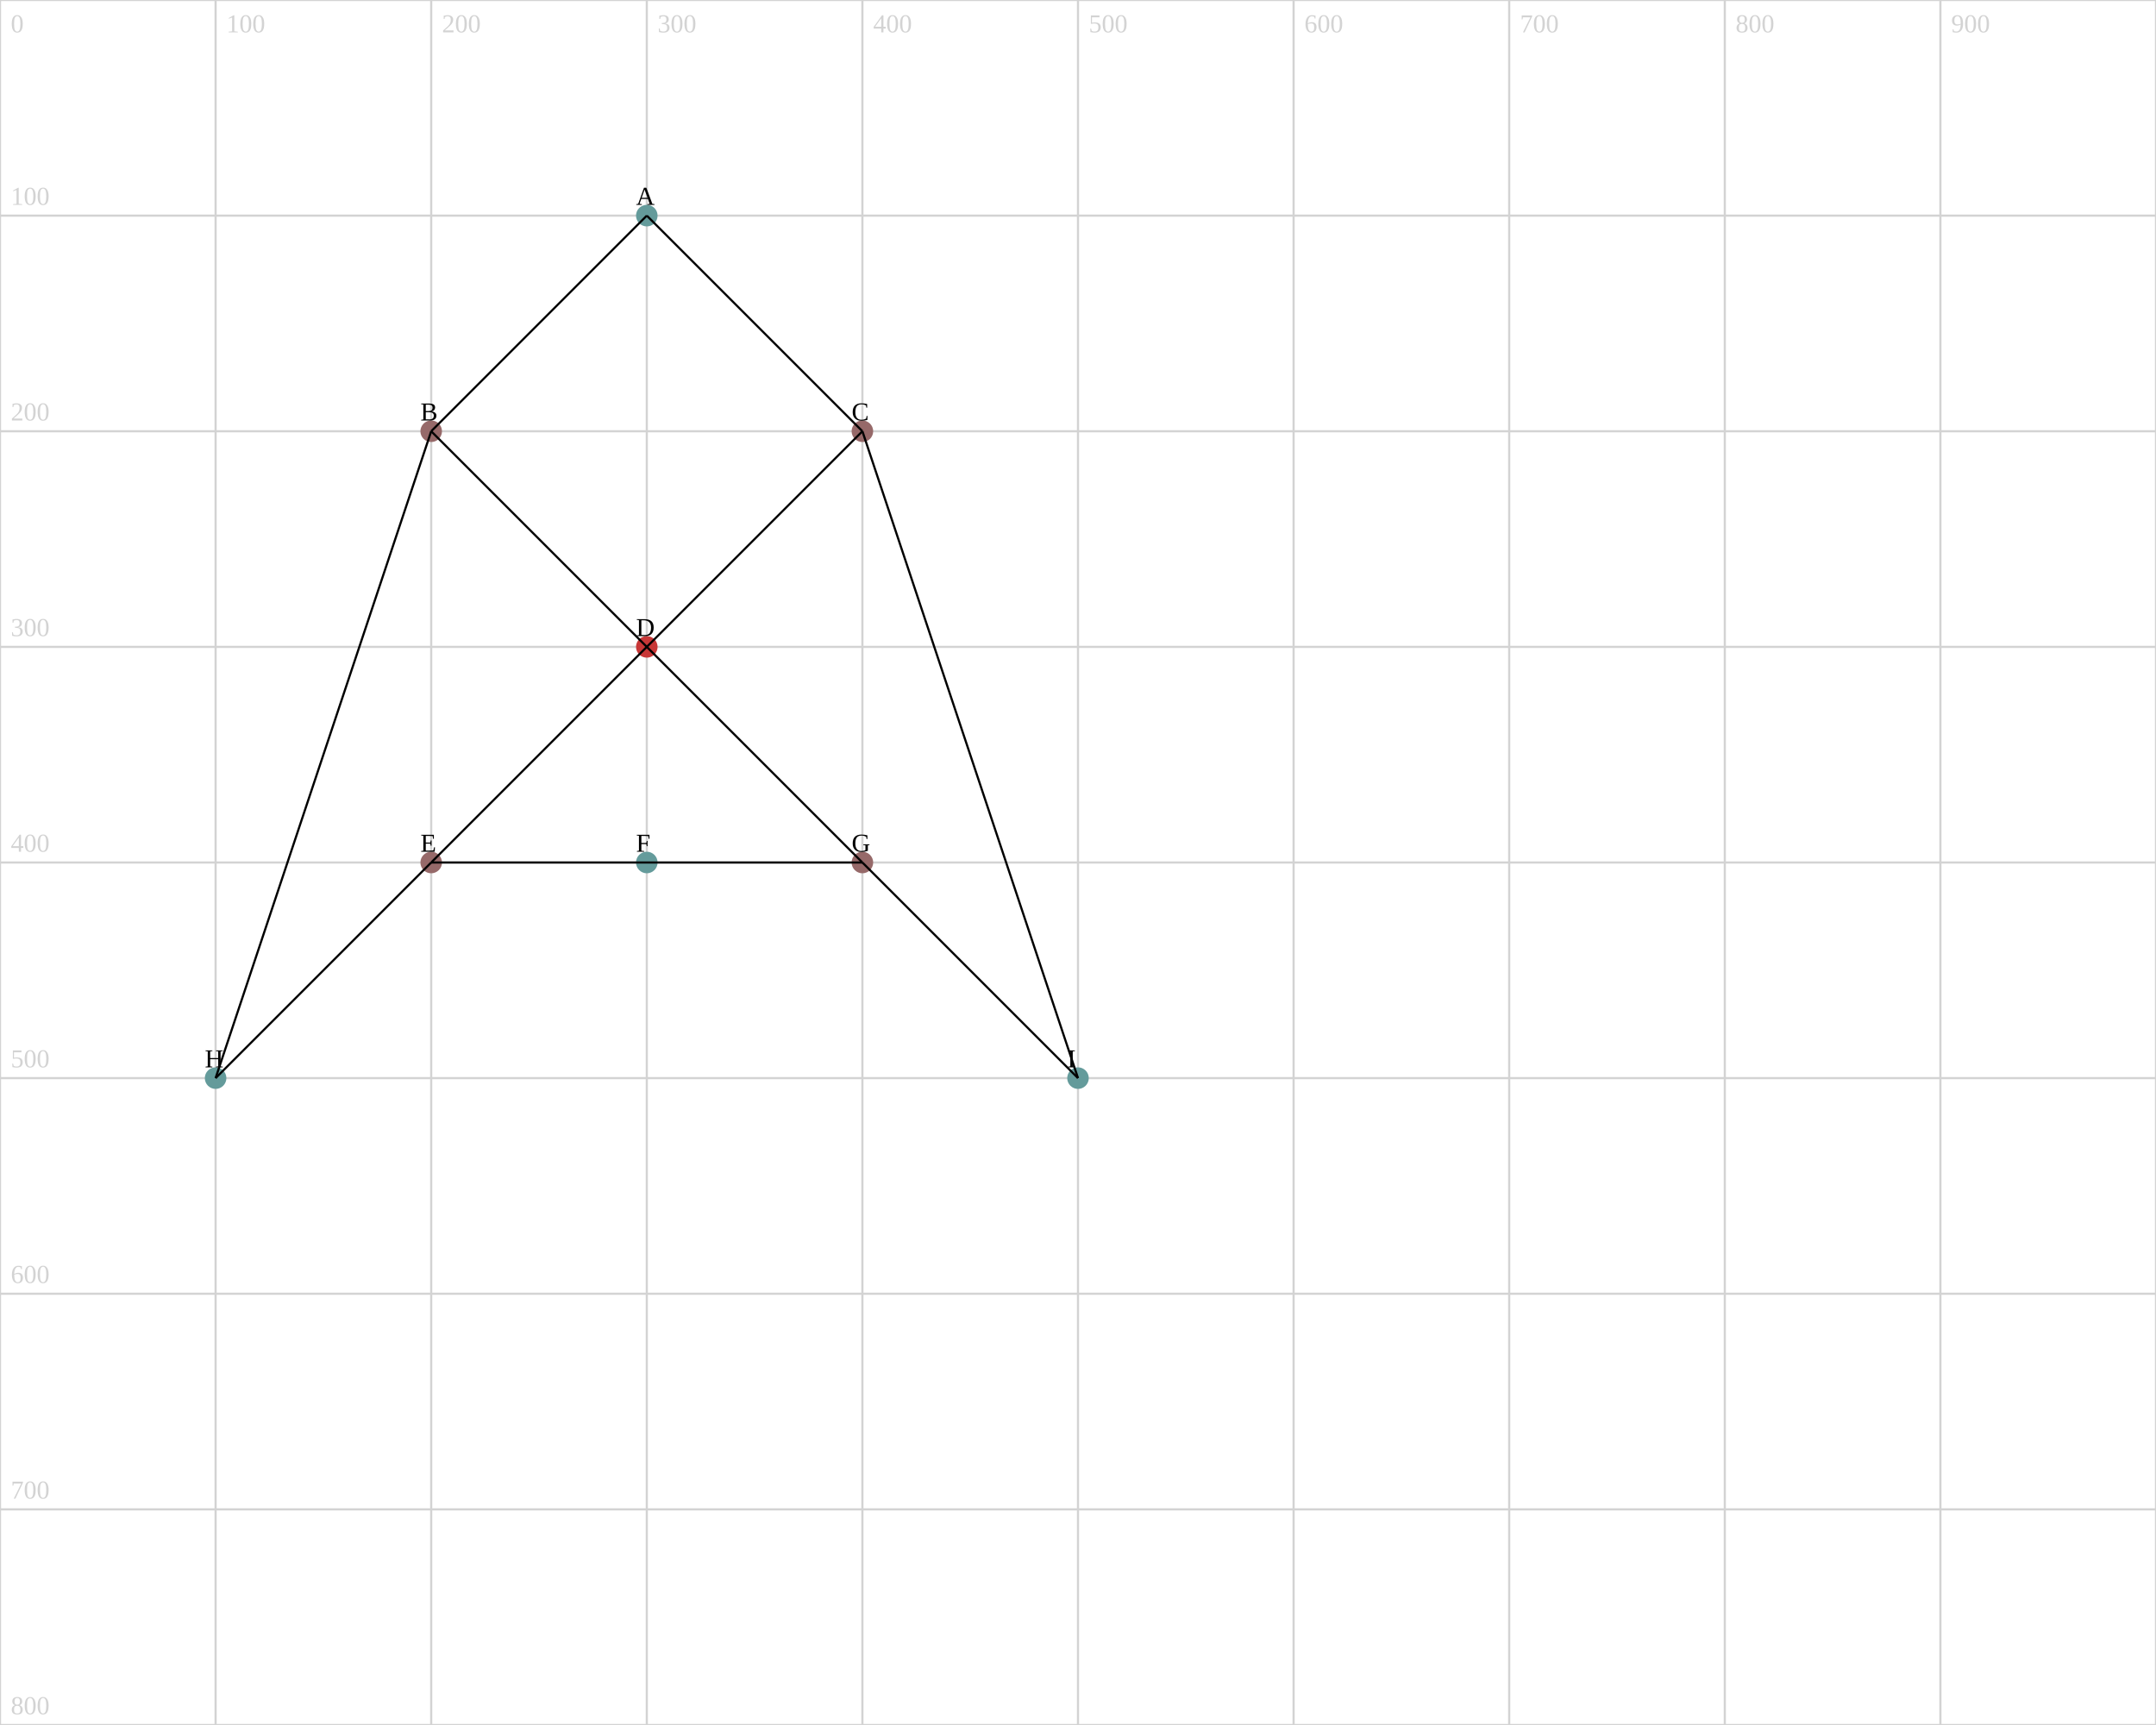
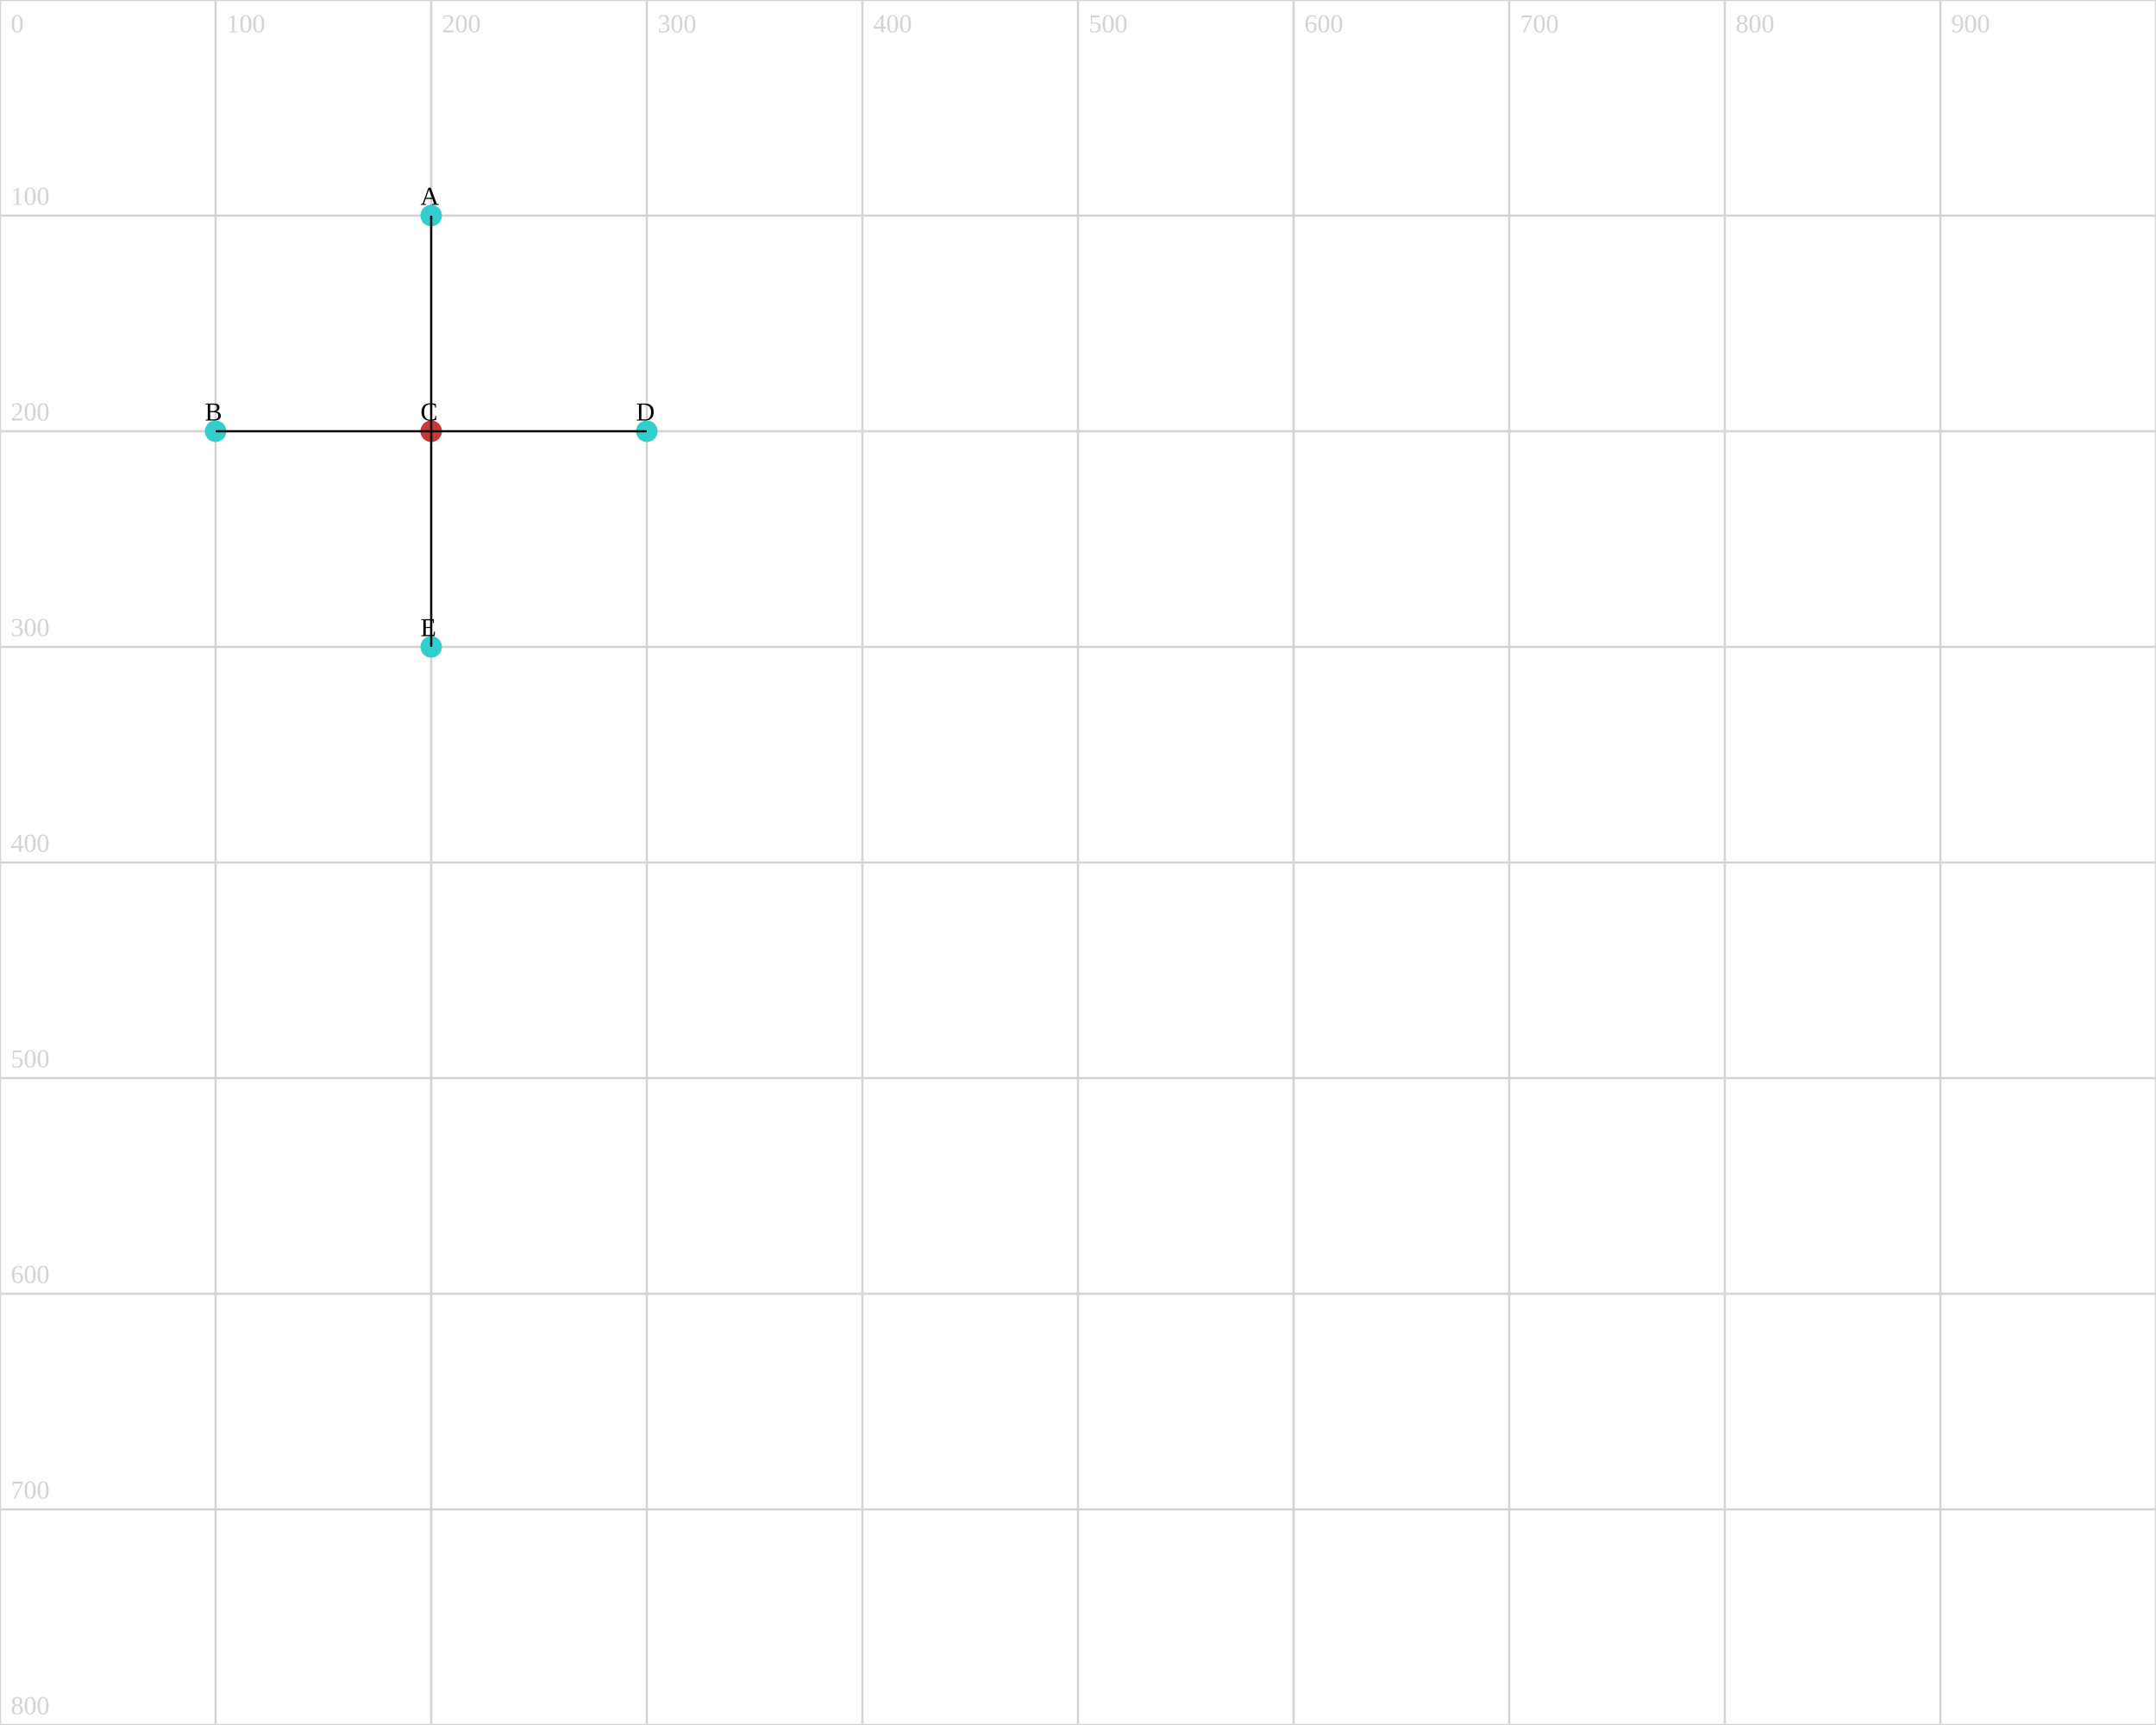
<svg xmlns="http://www.w3.org/2000/svg" version="1.1" width="1000" height="800">
  <line x1="0" y1="0" x2="1000" y2="0" stroke="lightgrey" />
  <text x="5" y="-5" fill="lightgrey">0</text>
  <line x1="0" y1="100" x2="1000" y2="100" stroke="lightgrey" />
  <text x="5" y="95" fill="lightgrey">100</text>
  <line x1="0" y1="200" x2="1000" y2="200" stroke="lightgrey" />
  <text x="5" y="195" fill="lightgrey">200</text>
  <line x1="0" y1="300" x2="1000" y2="300" stroke="lightgrey" />
  <text x="5" y="295" fill="lightgrey">300</text>
  <line x1="0" y1="400" x2="1000" y2="400" stroke="lightgrey" />
  <text x="5" y="395" fill="lightgrey">400</text>
  <line x1="0" y1="500" x2="1000" y2="500" stroke="lightgrey" />
  <text x="5" y="495" fill="lightgrey">500</text>
  <line x1="0" y1="600" x2="1000" y2="600" stroke="lightgrey" />
  <text x="5" y="595" fill="lightgrey">600</text>
  <line x1="0" y1="700" x2="1000" y2="700" stroke="lightgrey" />
  <text x="5" y="695" fill="lightgrey">700</text>
  <line x1="0" y1="800" x2="1000" y2="800" stroke="lightgrey" />
  <text x="5" y="795" fill="lightgrey">800</text>
  <line x1="0" y1="0" x2="0" y2="800" stroke="lightgrey" />
  <text x="5" y="15" fill="lightgrey">0</text>
  <line x1="100" y1="0" x2="100" y2="800" stroke="lightgrey" />
  <text x="105" y="15" fill="lightgrey">100</text>
  <line x1="200" y1="0" x2="200" y2="800" stroke="lightgrey" />
  <text x="205" y="15" fill="lightgrey">200</text>
  <line x1="300" y1="0" x2="300" y2="800" stroke="lightgrey" />
  <text x="305" y="15" fill="lightgrey">300</text>
  <line x1="400" y1="0" x2="400" y2="800" stroke="lightgrey" />
  <text x="405" y="15" fill="lightgrey">400</text>
  <line x1="500" y1="0" x2="500" y2="800" stroke="lightgrey" />
  <text x="505" y="15" fill="lightgrey">500</text>
  <line x1="600" y1="0" x2="600" y2="800" stroke="lightgrey" />
  <text x="605" y="15" fill="lightgrey">600</text>
  <line x1="700" y1="0" x2="700" y2="800" stroke="lightgrey" />
  <text x="705" y="15" fill="lightgrey">700</text>
  <line x1="800" y1="0" x2="800" y2="800" stroke="lightgrey" />
  <text x="805" y="15" fill="lightgrey">800</text>
  <line x1="900" y1="0" x2="900" y2="800" stroke="lightgrey" />
  <text x="905" y="15" fill="lightgrey">900</text>
  <line x1="1000" y1="0" x2="1000" y2="800" stroke="lightgrey" />
  <text x="1005" y="15" fill="lightgrey">1000</text>
-   <circle cx="300" cy="100" r="5" fill="rgb(100,155,155)" />
-   <text x="295" y="95" fill="rgb(0,0,0)">A</text>
-   <circle cx="200" cy="200" r="5" fill="rgb(150,105,105)" />
-   <text x="195" y="195" fill="rgb(0,0,0)">B</text>
-   <circle cx="400" cy="200" r="5" fill="rgb(150,105,105)" />
-   <text x="395" y="195" fill="rgb(0,0,0)">C</text>
-   <circle cx="300" cy="300" r="5" fill="rgb(200,55,55)" />
-   <text x="295" y="295" fill="rgb(0,0,0)">D</text>
-   <circle cx="200" cy="400" r="5" fill="rgb(150,105,105)" />
-   <text x="195" y="395" fill="rgb(0,0,0)">E</text>
-   <circle cx="300" cy="400" r="5" fill="rgb(100,155,155)" />
-   <text x="295" y="395" fill="rgb(0,0,0)">F</text>
-   <circle cx="400" cy="400" r="5" fill="rgb(150,105,105)" />
-   <text x="395" y="395" fill="rgb(0,0,0)">G</text>
-   <circle cx="100" cy="500" r="5" fill="rgb(100,155,155)" />
-   <text x="95" y="495" fill="rgb(0,0,0)">H</text>
-   <circle cx="500" cy="500" r="5" fill="rgb(100,155,155)" />
-   <text x="495" y="495" fill="rgb(0,0,0)">I</text>
-   <line x1="300" y1="100" x2="200" y2="200" stroke="rgb(0,0,0)" />
-   <line x1="300" y1="100" x2="400" y2="200" stroke="rgb(0,0,0)" />
-   <line x1="200" y1="200" x2="300" y2="300" stroke="rgb(0,0,0)" />
-   <line x1="400" y1="200" x2="300" y2="300" stroke="rgb(0,0,0)" />
-   <line x1="300" y1="300" x2="200" y2="400" stroke="rgb(0,0,0)" />
-   <line x1="300" y1="300" x2="400" y2="400" stroke="rgb(0,0,0)" />
-   <line x1="200" y1="200" x2="100" y2="500" stroke="rgb(0,0,0)" />
-   <line x1="400" y1="200" x2="500" y2="500" stroke="rgb(0,0,0)" />
-   <line x1="200" y1="400" x2="300" y2="400" stroke="rgb(0,0,0)" />
-   <line x1="300" y1="400" x2="400" y2="400" stroke="rgb(0,0,0)" />
-   <line x1="400" y1="400" x2="500" y2="500" stroke="rgb(0,0,0)" />
-   <line x1="200" y1="400" x2="100" y2="500" stroke="rgb(0,0,0)" />
+   <circle cx="200" cy="100" r="5" fill="rgb(50,205,205)" />
+   <text x="195" y="95" fill="rgb(0,0,0)">A</text>
+   <circle cx="100" cy="200" r="5" fill="rgb(50,205,205)" />
+   <text x="95" y="195" fill="rgb(0,0,0)">B</text>
+   <circle cx="200" cy="200" r="5" fill="rgb(200,55,55)" />
+   <text x="195" y="195" fill="rgb(0,0,0)">C</text>
+   <circle cx="300" cy="200" r="5" fill="rgb(50,205,205)" />
+   <text x="295" y="195" fill="rgb(0,0,0)">D</text>
+   <circle cx="200" cy="300" r="5" fill="rgb(50,205,205)" />
+   <text x="195" y="295" fill="rgb(0,0,0)">E</text>
+   <line x1="200" y1="100" x2="200" y2="200" stroke="rgb(0,0,0)" />
+   <line x1="100" y1="200" x2="200" y2="200" stroke="rgb(0,0,0)" />
+   <line x1="200" y1="200" x2="300" y2="200" stroke="rgb(0,0,0)" />
+   <line x1="200" y1="200" x2="200" y2="300" stroke="rgb(0,0,0)" />
</svg>
